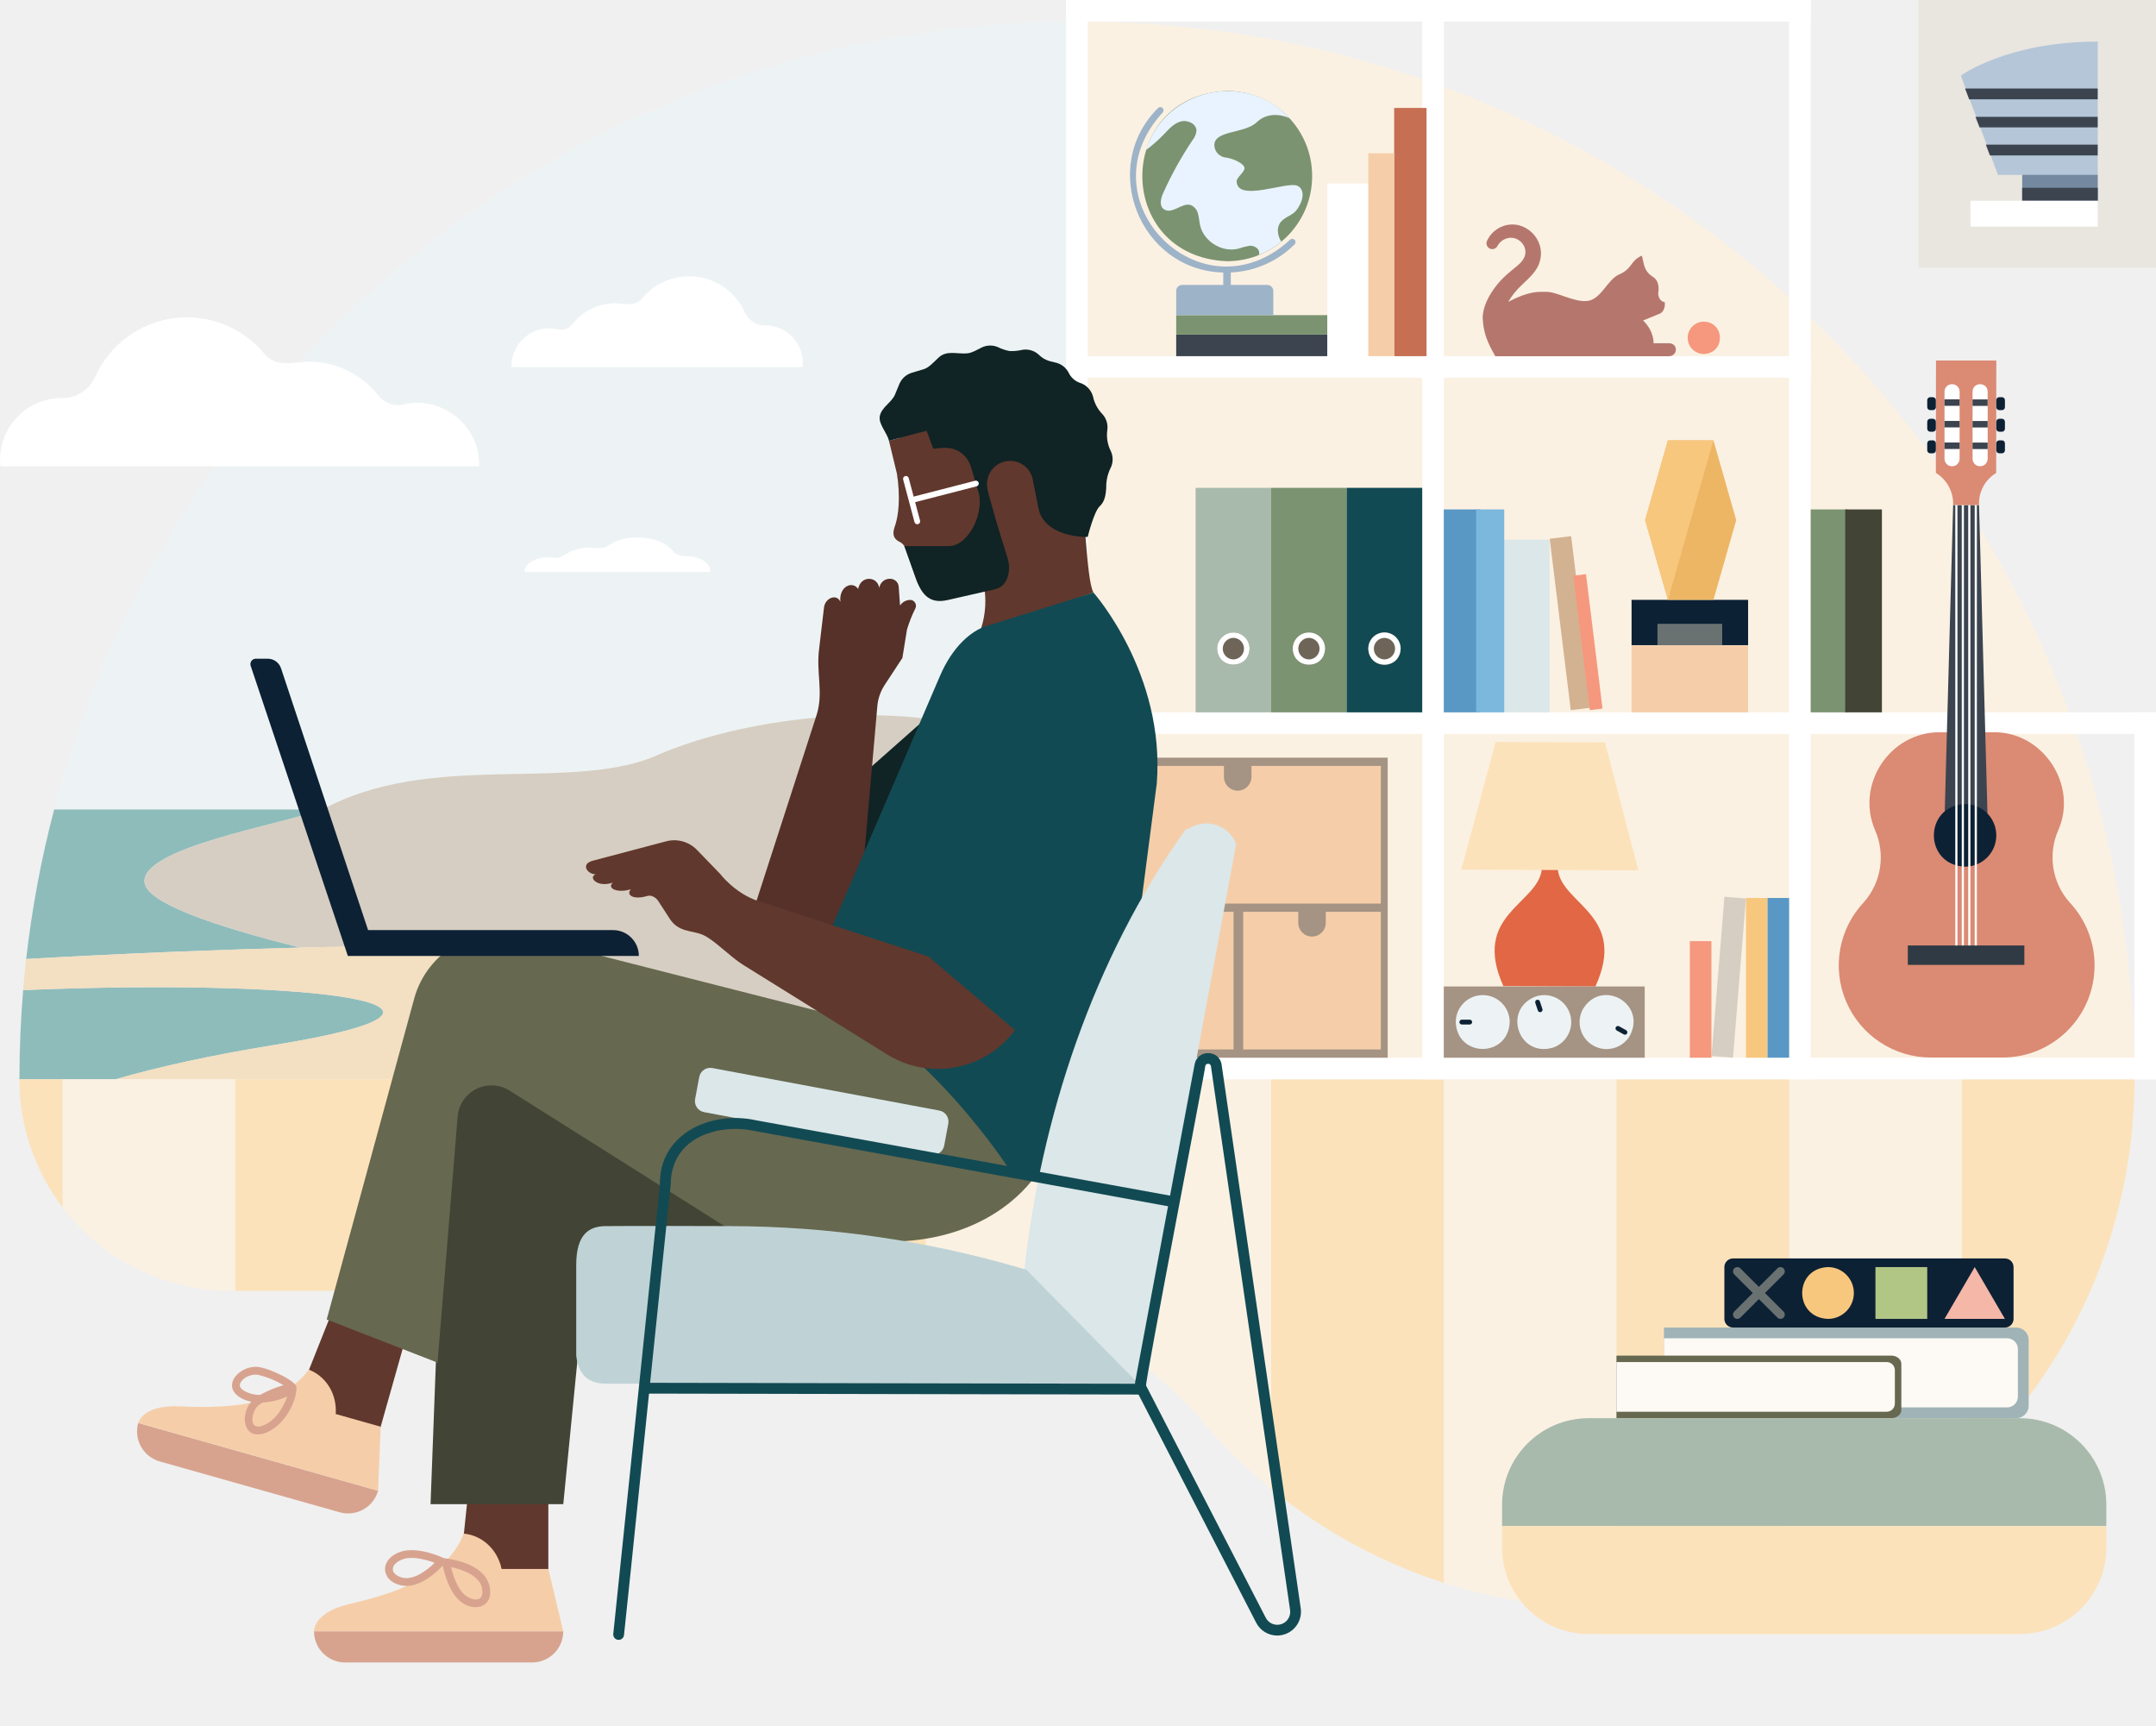
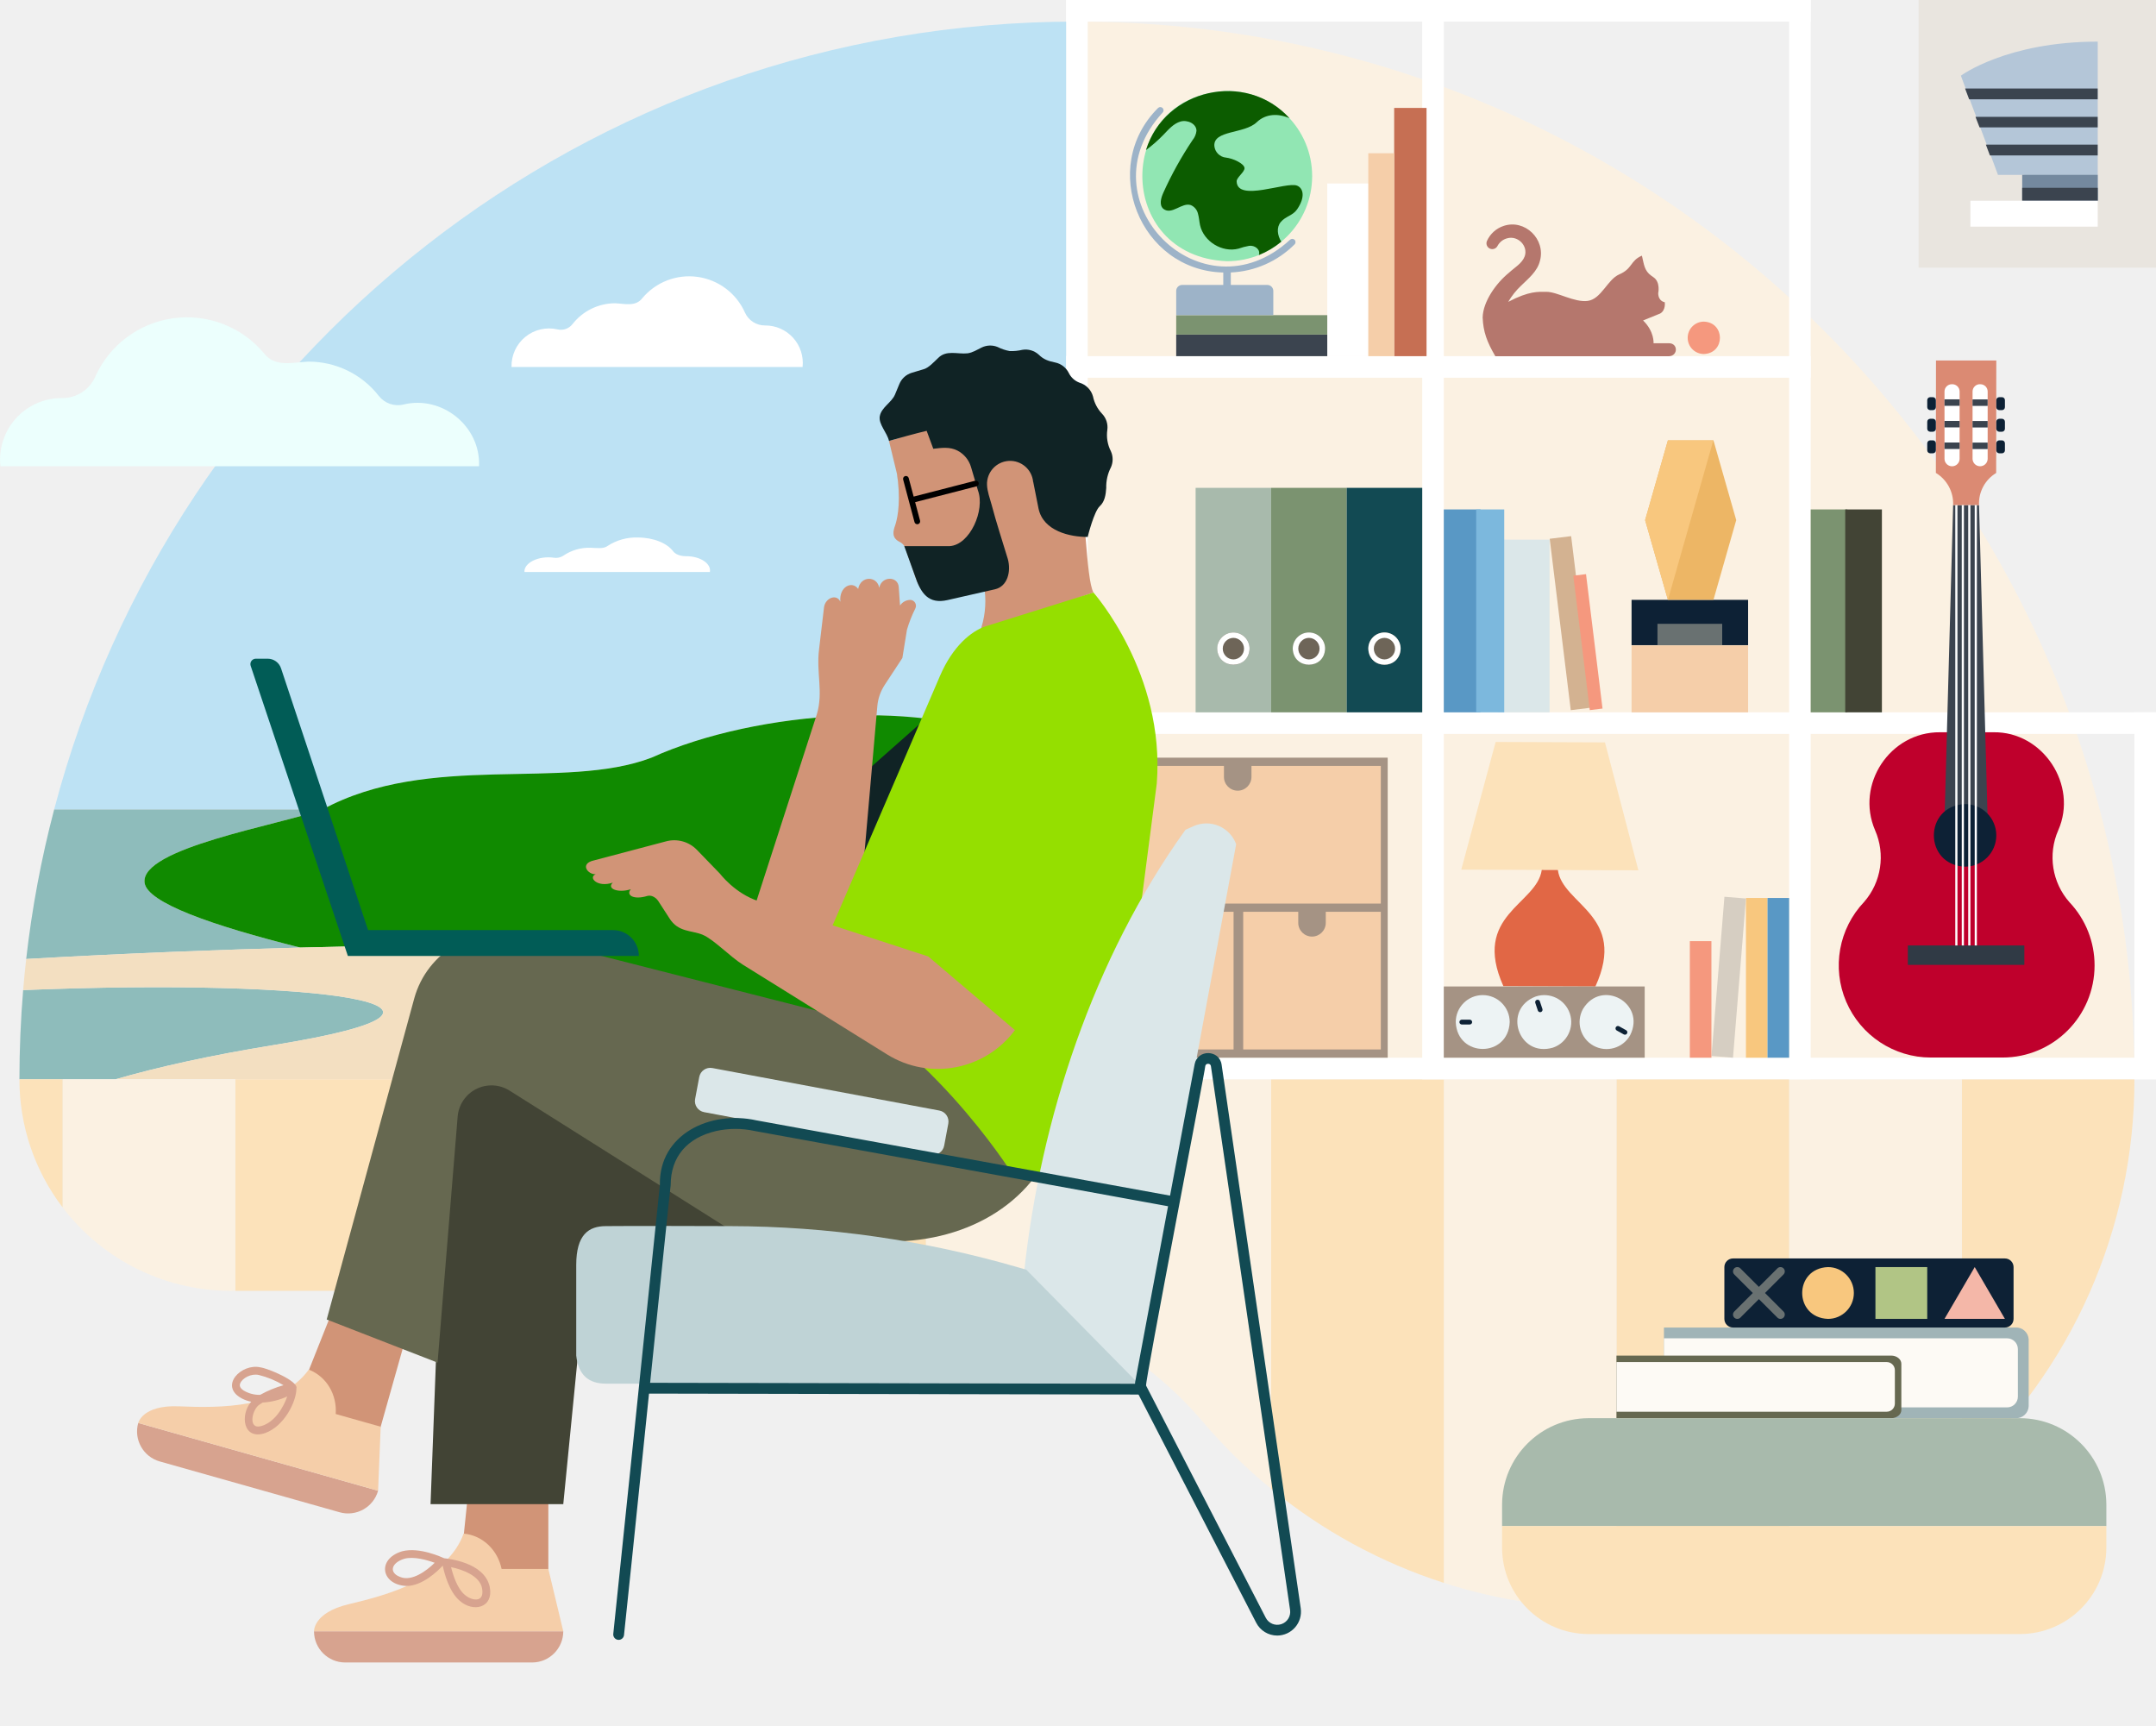
<svg xmlns="http://www.w3.org/2000/svg" id="hero-learning-home" width="850" height="680" viewBox="0 0 850 680">
  <g>
    <path d="M424.575,8.509c230.256,0,416.916,186.66,416.916,416.916H424.575Z" style="fill: #fbf1e2" />
    <g>
-       <path d="M127.148,319.069c42.009-22.775,95.185-7.22,129.716-20.427,42.682-19.237,111.264-22.79,141.455-5.811,0,0-.043,12.575-.4,26.238h26.652V8.509c-193.5,0-356.2,131.823-403.221,310.56Z" style="fill: #edf3f4" />
+       <path d="M127.148,319.069c42.009-22.775,95.185-7.22,129.716-20.427,42.682-19.237,111.264-22.79,141.455-5.811,0,0-.043,12.575-.4,26.238h26.652V8.509c-193.5,0-356.2,131.823-403.221,310.56Z" style="fill: #BDE2F4" />
      <path d="M9.127,390.266q-1.452,17.389-1.469,35.159H45.516c16.43-4.737,37-9.376,62.772-13.552C203.471,396.449,126.2,385.482,9.127,390.266Z" style="fill: #8ebcbb" />
      <path d="M57.007,348c-1.949-13.661,52.81-22.755,70.141-28.929H21.354a415.237,415.237,0,0,0-11.027,58.937c40.985-2.342,78.651-3.725,108.089-4.494C83.155,364.719,58.118,355.788,57.007,348Z" style="fill: #8ebcbb" />
-       <path d="M395.239,352.868l-34.478,64.049s-40.012-5.541-90.99-13.909c1.448,8.933-8.741,17.229-30.347,20.63-3.736.587-7.311,1.184-10.762,1.787H424.575V319.069H397.923C397.532,334.215,396.759,350.7,395.239,352.868Z" style="fill: #8ebcbb" />
-       <path d="M57.007,348c1.111,7.79,26.148,16.721,61.409,25.514,29.272-.764,50.41-.92,58.561-.806,59.884.844,90.532,16.351,92.794,30.3,50.978,8.368,90.99,13.909,90.99,13.909l34.478-64.049c2.53-1.486,3.191-56.9,3.08-60.037-30.382-17.1-99.283-13.258-141.455,5.812-34.525,13.205-87.715-2.347-129.716,20.427C109.817,325.243,55.058,334.337,57.007,348Z" style="fill: #d6cec2" />
+       <path d="M395.239,352.868l-34.478,64.049s-40.012-5.541-90.99-13.909c1.448,8.933-8.741,17.229-30.347,20.63-3.736.587-7.311,1.184-10.762,1.787H424.575V319.069H397.923C397.532,334.215,396.759,350.7,395.239,352.868Z" style="fill: #108a00" />
+       <path d="M57.007,348c1.111,7.79,26.148,16.721,61.409,25.514,29.272-.764,50.41-.92,58.561-.806,59.884.844,90.532,16.351,92.794,30.3,50.978,8.368,90.99,13.909,90.99,13.909l34.478-64.049c2.53-1.486,3.191-56.9,3.08-60.037-30.382-17.1-99.283-13.258-141.455,5.812-34.525,13.205-87.715-2.347-129.716,20.427C109.817,325.243,55.058,334.337,57.007,348Z" style="fill: #108a00" />
      <path d="M269.771,403.008c-2.262-13.951-32.91-29.458-92.794-30.3-8.151-.114-29.289.042-58.561.806-29.438.769-67.1,2.152-108.089,4.494q-.69,6.1-1.2,12.26c117.071-4.784,194.344,6.183,99.161,21.607-25.77,4.176-46.342,8.815-62.772,13.552H228.662c3.451-.6,7.026-1.2,10.762-1.787C261.03,420.237,271.219,411.941,269.771,403.008Z" style="fill: #f3dfc1" />
    </g>
    <g>
      <path d="M773.423,425.425V579.518a207.908,207.908,0,0,0,68.068-154.093Z" style="fill: #fce2ba" />
      <path d="M705.355,425.425V620.989a208.434,208.434,0,0,0,68.068-41.471V425.425Z" style="fill: #fbf1e2" />
      <path d="M637.287,633.83a207.849,207.849,0,0,0,68.068-12.841V425.425H637.287Z" style="fill: #fce2ba" />
      <path d="M569.219,425.425v198.5a208.229,208.229,0,0,0,68.068,9.909V425.425Z" style="fill: #fbf1e2" />
      <path d="M501.151,425.425V586.848a207.989,207.989,0,0,0,68.068,37.073v-198.5Z" style="fill: #fce2ba" />
      <path d="M433.083,425.425V526.9a145.8,145.8,0,0,1,41.046,33.437,209.767,209.767,0,0,0,27.022,26.512V425.425Z" style="fill: #fbf1e2" />
      <path d="M365.015,425.425v83.419A146.917,146.917,0,0,1,433.083,526.9V425.425Z" style="fill: #fbf1e2" />
      <path d="M296.947,425.425v83.384h65.489c.861,0,1.72.02,2.579.035V425.425Z" style="fill: #fce2ba" />
      <rect x="228.879" y="425.425" width="68.068" height="83.383" style="fill: #fbf1e2" />
      <rect x="160.811" y="425.425" width="68.068" height="83.383" style="fill: #fce2ba" />
      <rect x="92.743" y="425.425" width="68.068" height="83.383" style="fill: #fce2ba" />
      <path d="M24.675,425.425V475.9a83.426,83.426,0,0,0,68.068,32.905V425.425Z" style="fill: #fbf1e2" />
      <path d="M7.658,425.425h0A83.007,83.007,0,0,0,24.675,475.9V425.425Z" style="fill: #fce2ba" />
    </g>
    <g>
      <rect x="756.406" width="93.594" height="105.506" style="fill: #e9e5df" />
      <path d="M827.027,16.407V79.129H798.1V68.919H787.692c-4.643-12.676-9.972-26.429-14.614-39.094C773.078,29.825,791.152,16.407,827.027,16.407Z" style="fill: #b4c6d8" />
      <rect x="797.247" y="68.919" width="29.78" height="10.21" style="fill: #74899f" />
      <polygon points="827.007 57.007 827.007 61.261 784.52 61.261 782.926 57.007 827.007 57.007" style="fill: #3b444f" />
      <polygon points="827.007 46.055 827.007 50.2 780.432 50.2 778.828 46.055 827.007 46.055" style="fill: #3b444f" />
      <polygon points="827.007 34.885 827.007 39.139 776.334 39.139 774.73 34.885 827.007 34.885" style="fill: #3b444f" />
      <rect x="797.247" y="74.024" width="29.78" height="5.105" style="fill: #3b444f" />
      <rect x="776.827" y="79.129" width="50.2" height="10.21" style="fill: #fff" />
    </g>
    <g>
      <g>
        <rect x="420.32" y="416.917" width="429.68" height="8.509" style="fill: #fff" />
        <rect x="420.32" y="280.781" width="429.68" height="8.509" style="fill: #fff" />
        <rect x="420.32" y="140.39" width="293.544" height="8.509" style="fill: #fff" />
        <rect x="420.32" width="293.544" height="8.509" style="fill: #fff" />
      </g>
      <g>
        <rect x="211.862" y="208.458" width="425.425" height="8.509" transform="translate(637.287 -211.862) rotate(90)" style="fill: #fff" />
        <rect x="352.252" y="208.458" width="425.425" height="8.509" transform="translate(777.678 -352.252) rotate(90)" style="fill: #fff" />
        <rect x="496.897" y="208.458" width="425.425" height="8.509" transform="translate(922.322 -496.897) rotate(90)" style="fill: #fff" />
        <rect x="773.423" y="348.849" width="144.645" height="8.509" transform="translate(1198.849 -492.643) rotate(90)" style="fill: #fff" />
      </g>
    </g>
    <g>
      <g>
        <rect x="549.65" y="42.543" width="12.763" height="97.848" transform="translate(1112.062 182.933) rotate(180)" style="fill: #c66f53" />
        <rect x="523.273" y="72.322" width="20.42" height="68.068" transform="translate(1066.967 212.713) rotate(180)" style="fill: #fff" />
        <rect x="539.439" y="60.41" width="10.21" height="79.98" transform="translate(1089.089 200.801) rotate(180)" style="fill: #f5cea9" />
      </g>
      <g>
        <rect x="569.219" y="200.801" width="14.464" height="79.98" style="fill: #5998c5" />
        <rect x="590.49" y="212.713" width="20.42" height="68.068" style="fill: #dbe7e9" />
        <rect x="581.982" y="200.801" width="11.061" height="79.98" style="fill: #7cb8dd" />
        <rect x="615.09" y="211.597" width="8.509" height="68.068" transform="translate(-25.318 77.31) rotate(-7)" style="fill: #d3b291" />
        <rect x="623.504" y="226.417" width="5.055" height="53.385" transform="translate(-26.18 78.181) rotate(-7)" style="fill: #f5987e" />
      </g>
      <g>
        <rect x="463.714" y="131.882" width="59.56" height="8.509" transform="translate(986.987 272.272) rotate(180)" style="fill: #3b444f" />
        <rect x="463.714" y="124.224" width="59.56" height="7.658" transform="translate(986.987 256.106) rotate(180)" style="fill: #7b9370" />
      </g>
      <g>
        <rect x="643.243" y="236.442" width="45.946" height="17.868" transform="translate(1332.432 490.752) rotate(180)" style="fill: #0d2135" />
        <rect x="653.453" y="245.896" width="25.526" height="8.509" transform="translate(1332.432 500.3) rotate(180)" style="fill: #697171" />
        <path d="M675.528,173.574H657.566l-8.981,31.434,8.981,31.434h17.962l8.982-31.434Z" style="fill: #edb665" />
        <polygon points="657.566 173.574 648.585 205.008 657.566 236.442 657.582 236.442 675.479 173.574 657.566 173.574" style="fill: #f8c77e" />
      </g>
      <g>
-         <path d="M825.782,380.533a36.314,36.314,0,0,1-36.314,36.314H761.239a36.308,36.308,0,0,1-26.287-61.359,26.707,26.707,0,0,0,4.291-28.238c-7.771-18.058,5.853-38.754,25.608-38.615h21.006c19.577-.321,33.471,20.792,25.607,38.615a26.671,26.671,0,0,0,4.475,28.442A36.14,36.14,0,0,1,825.782,380.533Z" style="fill: #db8a73" />
+         <path d="M825.782,380.533a36.314,36.314,0,0,1-36.314,36.314H761.239a36.308,36.308,0,0,1-26.287-61.359,26.707,26.707,0,0,0,4.291-28.238c-7.771-18.058,5.853-38.754,25.608-38.615h21.006c19.577-.321,33.471,20.792,25.607,38.615a26.671,26.671,0,0,0,4.475,28.442A36.14,36.14,0,0,1,825.782,380.533Z" style="fill: #BF002C" />
        <path d="M810.613,327.139c-.019.039-.038.088-.057.127.019-.039.029-.088.048-.127Z" style="fill: #b57865" />
        <path d="M738.334,327.344c-.019-.039-.039-.087-.058-.126h.01C738.305,327.257,738.315,327.305,738.334,327.344Z" style="fill: #b57865" />
        <polygon points="783.634 323.323 766.617 323.323 770.02 199.099 780.23 199.099 783.634 323.323" style="fill: #3b444f" />
        <path d="M787.037,329.279A12.338,12.338,0,0,1,774.7,341.617c-16.366-.65-16.361-24.028,0-24.675A12.338,12.338,0,0,1,787.037,329.279Z" style="fill: #0d2135" />
        <rect x="752.152" y="372.673" width="45.946" height="7.656" style="fill: #303a45" />
        <g>
          <path d="M787.037,142.092l-.05,44.344A14.014,14.014,0,0,0,780.23,199.1H770.02a14.148,14.148,0,0,0-6.807-12.688l.048-44.319Z" style="fill: #db8a73" />
          <g>
            <path d="M780.764,151.451a2.888,2.888,0,0,0-3.086,2.87v26.593a2.98,2.98,0,0,0,5.956,0V154.321A2.87,2.87,0,0,0,780.764,151.451Z" style="fill: #fff" />
            <rect x="787.037" y="173.574" width="3.403" height="5.105" rx="1.17" transform="translate(1577.477 352.254) rotate(-180)" style="fill: #0d2135" />
            <rect x="777.678" y="174.425" width="5.956" height="2.552" transform="matrix(-1, 0, 0, -1, 1561.305, 351.431)" style="fill: #3b444f" />
            <rect x="787.037" y="165.065" width="3.403" height="5.105" rx="1.17" transform="translate(1577.477 335.237) rotate(-180)" style="fill: #0d2135" />
            <rect x="777.678" y="165.916" width="5.956" height="2.552" transform="matrix(-1, 0, 0, -1, 1561.305, 334.414)" style="fill: #3b444f" />
            <rect x="787.037" y="156.557" width="3.403" height="5.105" rx="1.17" transform="translate(1577.477 318.219) rotate(-180)" style="fill: #0d2135" />
            <rect x="777.678" y="157.408" width="5.956" height="2.552" transform="matrix(-1, 0, 0, -1, 1561.305, 317.397)" style="fill: #3b444f" />
          </g>
          <g>
            <path d="M769.486,151.451a2.89,2.89,0,0,1,3.087,2.87v26.593a2.979,2.979,0,0,1-5.955,0V154.321A2.87,2.87,0,0,1,769.486,151.451Z" style="fill: #fff" />
            <rect x="759.81" y="173.574" width="3.403" height="5.105" rx="1.17" style="fill: #0d2135" />
            <rect x="766.617" y="174.425" width="5.956" height="2.552" style="fill: #3b444f" />
            <rect x="759.81" y="165.065" width="3.403" height="5.105" rx="1.17" style="fill: #0d2135" />
            <rect x="766.617" y="165.916" width="5.956" height="2.552" style="fill: #3b444f" />
            <rect x="759.81" y="156.557" width="3.403" height="5.105" rx="1.17" style="fill: #0d2135" />
            <rect x="766.617" y="157.408" width="5.956" height="2.552" style="fill: #3b444f" />
          </g>
        </g>
        <g>
          <rect x="770.871" y="199.099" width="0.851" height="173.574" style="fill: #fff" />
          <rect x="773.423" y="199.099" width="0.851" height="173.574" style="fill: #fff" />
          <rect x="775.976" y="199.099" width="0.851" height="173.574" style="fill: #fff" />
          <rect x="778.529" y="199.099" width="0.851" height="173.574" style="fill: #fff" />
        </g>
      </g>
      <g>
        <g>
          <rect x="471.371" y="192.292" width="29.78" height="88.488" style="fill: #a8baac" />
          <g>
            <path d="M492.643,255.681a6.381,6.381,0,0,1-6.382,6.381c-8.447-.292-8.445-12.472,0-12.763A6.382,6.382,0,0,1,492.643,255.681Z" style="fill: #6e6558" />
            <path d="M486.261,251.426a4.255,4.255,0,0,1,0,8.509,4.255,4.255,0,0,1,0-8.509m0-2.127a6.381,6.381,0,0,0-6.381,6.382c.292,8.447,12.472,8.445,12.763,0a6.382,6.382,0,0,0-6.382-6.382Z" style="fill: #fff" />
          </g>
        </g>
        <g>
          <rect x="501.151" y="192.292" width="29.78" height="88.488" style="fill: #7b9370" />
          <g>
            <path d="M522.422,255.681a6.381,6.381,0,0,1-6.381,6.381c-8.447-.292-8.445-12.472,0-12.763A6.381,6.381,0,0,1,522.422,255.681Z" style="fill: #6e6558" />
            <path d="M516.041,251.426a4.255,4.255,0,0,1,0,8.509,4.255,4.255,0,0,1,0-8.509m0-2.127a6.381,6.381,0,0,0-6.381,6.382c.291,8.447,12.472,8.445,12.762,0a6.381,6.381,0,0,0-6.381-6.382Z" style="fill: #fff" />
          </g>
        </g>
        <g>
          <rect x="530.931" y="192.292" width="29.78" height="88.488" style="fill: #124a53" />
          <g>
            <path d="M552.2,255.681a6.381,6.381,0,0,1-6.381,6.381c-8.448-.292-8.445-12.472,0-12.763A6.381,6.381,0,0,1,552.2,255.681Z" style="fill: #6e6558" />
            <path d="M545.821,251.426a4.255,4.255,0,0,1,0,8.509,4.255,4.255,0,0,1,0-8.509m0-2.127a6.382,6.382,0,0,0-6.382,6.382c.292,8.447,12.473,8.445,12.763,0a6.381,6.381,0,0,0-6.381-6.382Z" style="fill: #fff" />
          </g>
        </g>
      </g>
      <rect x="713.864" y="200.801" width="14.464" height="79.98" style="fill: #7b9370" />
      <rect x="688.338" y="353.954" width="8.509" height="62.963" style="fill: #f8c77e" />
      <rect x="677.291" y="353.713" width="8.509" height="62.963" transform="translate(33.476 -53.992) rotate(4.651)" style="fill: #d6cec2" />
      <rect x="666.216" y="370.971" width="8.509" height="45.946" style="fill: #f5987e" />
      <rect x="696.847" y="353.954" width="8.509" height="62.963" style="fill: #5998c5" />
      <rect x="727.477" y="200.801" width="14.464" height="79.98" style="fill: #424435" />
      <g>
        <rect x="428.829" y="298.649" width="118.268" height="118.268" style="fill: #a59384" />
        <path d="M464.635,359.41v4.34a5.425,5.425,0,1,1-10.85,0v-4.34h-21.7v54.252h54.251V359.41Z" style="fill: #f5cea9;fill-rule: evenodd" />
        <path d="M522.684,359.41v4.34a5.425,5.425,0,1,1-10.85,0v-4.34h-21.7v54.252h54.252V359.41Z" style="fill: #f5cea9;fill-rule: evenodd" />
        <path d="M493.388,301.9v4.34a5.425,5.425,0,1,1-10.85,0V301.9H432.084v54.251h112.3V301.9Z" style="fill: #f5cea9;fill-rule: evenodd" />
      </g>
      <g>
        <polygon points="645.93 343.058 576.103 342.792 589.655 292.463 632.761 292.627 645.93 343.058" style="fill: #fce2ba" />
        <path d="M628.986,388.839,592.7,388.7c-12.614-28.117,13.22-32.129,15.133-45.79l6.361.024C616.011,356.61,641.814,360.82,628.986,388.839Z" style="fill: #e16745" />
      </g>
      <g>
        <polygon points="648.425 388.839 569.219 388.839 569.219 416.917 648.425 416.917 648.425 388.839 648.425 388.839" style="fill: #a59384;fill-rule: evenodd" />
        <path d="M584.556,392.24A10.643,10.643,0,0,1,595.2,402.877c-.576,14.113-20.7,14.113-21.276,0A10.642,10.642,0,0,1,584.556,392.24Z" style="fill: #edf3f4;fill-rule: evenodd" />
        <path d="M580.388,402.877a.958.958,0,0,0-.952-.952h-3.172a.952.952,0,0,0,0,1.9h3.172a.955.955,0,0,0,.952-.952Z" style="fill: #0d2135;fill-rule: evenodd" />
        <path d="M628.216,412.172a10.643,10.643,0,0,1-4.124-14.468c7.365-12.053,24.948-2.264,18.591,10.345a10.644,10.644,0,0,1-14.467,4.123Z" style="fill: #edf3f4;fill-rule: evenodd" />
        <path d="M637.029,404.9a.958.958,0,0,0,.368,1.294l2.773,1.543a.951.951,0,1,0,.925-1.663c-.791-.442-1.979-1.1-2.771-1.544a.959.959,0,0,0-1.295.37Z" style="fill: #0d2135;fill-rule: evenodd" />
        <path d="M618.908,399.5a10.641,10.641,0,0,1-6.706,13.466c-13.564,3.939-19.956-15.144-6.76-20.172a10.641,10.641,0,0,1,13.466,6.706Z" style="fill: #edf3f4;fill-rule: evenodd" />
        <path d="M607.5,398.927a.959.959,0,0,0,.6-1.206c-.288-.86-.721-2.147-1.008-3.008a.952.952,0,1,0-1.805.606l1.007,3.007a.961.961,0,0,0,1.206.6Z" style="fill: #0d2135;fill-rule: evenodd" />
      </g>
      <g>
        <path d="M466.084,112.312h33.547A2.371,2.371,0,0,1,502,114.683v9.541a0,0,0,0,1,0,0H463.714a0,0,0,0,1,0,0v-9.541A2.371,2.371,0,0,1,466.084,112.312Z" style="fill: #9db3c8" />
        <path d="M510.385,94.517a1.275,1.275,0,0,0-1.805,0C473.905,126.427,426.5,78.978,458.4,44.335a1.276,1.276,0,0,0-1.805-1.8c-23.534,23.394-7.149,64.086,25.676,64.885v5.262h2.971V107.4a37.887,37.887,0,0,0,25.144-11.082A1.274,1.274,0,0,0,510.385,94.517Z" style="fill: #9db3c8" />
        <g>
-           <path d="M517.317,69.4A33.562,33.562,0,0,0,483.755,35.84c-44.52,1.768-44.507,65.364,0,67.125A33.563,33.563,0,0,0,517.317,69.4Z" style="fill: #7b9370" />
-           <path d="M458.76,53.045c1.959-2.039,3.913-4.328,6.624-5.13s6.331.826,6.324,3.654a6.933,6.933,0,0,1-1.55,3.664A141.084,141.084,0,0,0,458.606,76.05c-.921,2.05-1.659,4.8.043,6.266,3.353,2.611,7.305-2.673,10.841-1.467a4.88,4.88,0,0,1,2.812,3.394c.434,1.464.486,3.014.816,4.505,1.426,6.452,8.752,10.932,15.145,9.261a25.894,25.894,0,0,1,4.2-1.108c2.133-.3,4.6,1.358,3.84,3.631a33.537,33.537,0,0,0,8.839-5.26c-1.516-2.437-2-5.623-.2-7.764,1.939-2.313,4.718-2.489,6.429-4.975,3.385-4.92,2.416-8.393,0-9.36-4.254-1.7-23.658,6.641-23.823-1.7-.032-1.583,3.315-3.749,3.092-5.318-.239-1.689-4.385-3.686-7.3-4.035a5.085,5.085,0,0,1-4.586-4.615c-.376-6.294,11.869-4.667,16.7-9.317,3.594-3.457,8.62-3.527,12.932-1.585C491.248,27.739,459.269,35,451.789,59.163A55.318,55.318,0,0,0,458.76,53.045Z" style="fill: #e8f3ff" />
+           <path d="M517.317,69.4A33.562,33.562,0,0,0,483.755,35.84c-44.52,1.768-44.507,65.364,0,67.125A33.563,33.563,0,0,0,517.317,69.4Z" style="fill: #91e6b3" />
+           <path d="M458.76,53.045c1.959-2.039,3.913-4.328,6.624-5.13s6.331.826,6.324,3.654a6.933,6.933,0,0,1-1.55,3.664A141.084,141.084,0,0,0,458.606,76.05c-.921,2.05-1.659,4.8.043,6.266,3.353,2.611,7.305-2.673,10.841-1.467a4.88,4.88,0,0,1,2.812,3.394c.434,1.464.486,3.014.816,4.505,1.426,6.452,8.752,10.932,15.145,9.261a25.894,25.894,0,0,1,4.2-1.108c2.133-.3,4.6,1.358,3.84,3.631a33.537,33.537,0,0,0,8.839-5.26c-1.516-2.437-2-5.623-.2-7.764,1.939-2.313,4.718-2.489,6.429-4.975,3.385-4.92,2.416-8.393,0-9.36-4.254-1.7-23.658,6.641-23.823-1.7-.032-1.583,3.315-3.749,3.092-5.318-.239-1.689-4.385-3.686-7.3-4.035a5.085,5.085,0,0,1-4.586-4.615c-.376-6.294,11.869-4.667,16.7-9.317,3.594-3.457,8.62-3.527,12.932-1.585C491.248,27.739,459.269,35,451.789,59.163A55.318,55.318,0,0,0,458.76,53.045Z" style="fill: #0c5c00" />
        </g>
      </g>
      <rect x="643.243" y="254.404" width="45.946" height="26.376" style="fill: #f5cea9" />
      <g>
        <path d="M584.535,125.161c.223,5.6,1.681,9.6,5.007,15.261h68.366c3.74-.1,3.733-5.221-.017-5.127H651.91s.367-4.64-4.128-8.98l6.759-2.743c2.282-1.332,1.786-4.452,1.786-4.452s-2.52-.248-2.58-3.563c0,0,.94-4.211-1.726-6.169l-.991-.7c-2.792-2-2.876-4.477-3.713-7.921-4.7,2.029-3.631,5.127-8.951,7.4-4.575,1.957-7.092,9.741-12.4,10.434s-11.988-3.572-16.252-3.572c-3.2,0-6.75-.436-15.1,3.956a28.77,28.77,0,0,1,5.066-6.374c2.869-2.82,6.457-5.609,7.469-9.895,2.252-8.446-5.973-16.419-14.27-13.689A10.95,10.95,0,0,0,586.2,95.05a2.3,2.3,0,0,0,4.144,1.973,6.043,6.043,0,0,1,3.956-3.118c4.184-1.123,8.245,3.073,6.81,7.135-1.045,2.808-3.963,4.388-6.186,6.451C589.869,111.591,584.678,118.8,584.535,125.161Z" style="fill: #b5776d" />
        <path d="M665.365,133.158a6.382,6.382,0,0,0,6.382,6.382c8.447-.292,8.445-12.473,0-12.763A6.381,6.381,0,0,0,665.365,133.158Z" style="fill: #f5987e" />
      </g>
    </g>
-     <path d="M188.867,183.776c.673-15.75-14.594-28.053-29.8-24.327a9.546,9.546,0,0,1-9.7-3.363,35.13,35.13,0,0,0-27.756-13.549c-6.12.265-13.174,2.4-17.536-3.29a39.619,39.619,0,0,0-66.527,9.259,14.124,14.124,0,0,1-13.078,8.4A24.281,24.281,0,0,0,.162,183.784h188.7Z" style="fill: #fff" />
+     <path d="M188.867,183.776c.673-15.75-14.594-28.053-29.8-24.327a9.546,9.546,0,0,1-9.7-3.363,35.13,35.13,0,0,0-27.756-13.549c-6.12.265-13.174,2.4-17.536-3.29a39.619,39.619,0,0,0-66.527,9.259,14.124,14.124,0,0,1-13.078,8.4A24.281,24.281,0,0,0,.162,183.784h188.7Z" style="fill: #ECFFFD" />
    <path d="M201.665,144.64a14.806,14.806,0,0,1,18.12-14.808,5.8,5.8,0,0,0,5.9-2.047,21.354,21.354,0,0,1,16.878-8.247c3.722.161,8.011,1.462,10.664-2a24.081,24.081,0,0,1,40.455,5.636,8.588,8.588,0,0,0,7.953,5.111,14.774,14.774,0,0,1,14.784,16.363H201.669Z" style="fill: #fff" />
    <path d="M206.765,225.474c-.261-3.653,5.654-6.5,11.543-5.641a5.282,5.282,0,0,0,3.758-.78,18.03,18.03,0,0,1,10.752-3.142c2.371.061,5.1.557,6.794-.763a20.641,20.641,0,0,1,11.763-3.286c6.246,0,11.619,2.232,14.008,5.433.9,1.2,2.866,1.957,5.066,1.947,5.584-.05,10.067,2.922,9.418,6.233h-73.1Z" style="fill: #fff" />
    <g>
      <g>
        <g>
          <g>
-             <polygon points="185.474 579.6 216.184 579.6 216.184 624.588 180.806 624.588 185.474 579.6" style="fill: #61382d" />
+             <polygon points="185.474 579.6 216.184 579.6 216.184 624.588 180.806 624.588 185.474 579.6" style="fill: #D19477" />
            <path d="M136.083,655.3h73.7a12.284,12.284,0,0,0,12.284-12.284H123.8A12.284,12.284,0,0,0,136.083,655.3Z" style="fill: #d7a38f" />
            <path d="M222.07,643.014H123.8s-.372-7.337,13.613-10.662c16.308-3.854,38.936-10.275,45.375-27.853,7.622.727,13.442,6.567,14.971,13.947h18.426Z" style="fill: #f5cea9" />
            <path d="M193.066,625.447c-2.151-9.795-16.707-11.035-17.955-11.233-.83-.347-9.726-4.542-16.576-2.742-10.107,3.058-8.259,13.212,1.683,13.673,6.335,0,12.368-5.9,14.331-8.018.57,2.751,2.447,10.21,6.629,13.793C186.526,635.733,194.714,633.839,193.066,625.447ZM157.7,621.571c-4.484-1.725-3.433-5.562,1.67-7.143,3.747-1.061,9.124.525,12.007,1.576C168.227,619.118,162.346,623.538,157.7,621.571Zm31.335,8.563c-1.2.7-3.6.387-5.858-1.546-2.967-2.541-4.618-7.887-5.342-10.869,4.338.895,11.276,3.34,12.214,8.3C190.273,627.206,190.44,629.32,189.034,630.134Z" style="fill: #d7a38f" />
          </g>
          <g>
-             <polygon points="131.088 516.637 160.641 524.986 148.41 568.28 114.364 558.661 131.088 516.637" style="fill: #61382d" />
+             <polygon points="131.088 516.637 160.641 524.986 148.41 568.28 114.364 558.661 131.088 516.637" style="fill: #D19477" />
            <path d="M62.976,576.055,133.9,596.093a12.284,12.284,0,0,0,15.161-8.481L54.5,560.894A12.283,12.283,0,0,0,62.976,576.055Z" style="fill: #d7a38f" />
            <path d="M149.065,587.612,54.5,560.894s1.637-7.162,16-6.558c16.741.724,40.263.7,51.239-14.469,7.136,2.773,11.149,9.975,10.615,17.492l17.732,5.01Z" style="fill: #f5cea9" />
            <path d="M116.871,547.21c.712-2.777-10.883-7.749-14.178-8.232-7.453-1.738-16.436,7.285-7.49,12.175a13.89,13.89,0,0,0,3.819,1.369c-4.46,5.179-3.206,15.28,5.479,12.36C112.066,562.179,116.869,552.534,116.871,547.21Zm-22.14-1.986c.841-2.023,4.281-3.922,7.291-3.248a35.155,35.155,0,0,1,9.748,4.029,43.072,43.072,0,0,0-9.221,3.81,12.114,12.114,0,0,1-6.5-1.721C94.065,546.823,94.566,545.62,94.731,545.224Zm8.115,16.932c-5.232,1.38-3.488-6.8-.413-8.595.357-.248.728-.485,1.1-.717a26.957,26.957,0,0,0,9.7-2.391C111.942,554.27,108.508,560.668,102.846,562.156Z" style="fill: #d7a38f" />
          </g>
          <g>
            <path d="M391.071,420.542c-12.142,54.987-37.259,63.309-62.614,64.159l-83-.487a13.94,13.94,0,0,0-14.015,13.514l-9.37,95.165H169.745l5.2-138.353c-1.732-25.972,2.428-70.424,2.428-70.424Z" style="fill: #424435;fill-rule: evenodd" />
            <path d="M163.288,393.654,128.8,520.108l43.711,17,7.918-96.985a13.382,13.382,0,0,1,20.475-10.232l93.029,58.648,54.584.772c30.42.981,59.009-13.662,68.4-42.613l4.254-45.521-59.134,7.4-155.676-39.62A35.159,35.159,0,0,0,163.288,393.654Z" style="fill: #666850;fill-rule: evenodd" />
          </g>
        </g>
        <polygon points="393.535 257.978 327.168 316.687 327.791 361.672 411.403 332.002 393.535 257.978" style="fill: #102325" />
-         <path d="M294.5,374.831a36.763,36.763,0,0,1,1.765-13.585l25.792-79.77c2.589-8.74-.313-16.313.863-25.595l1.955-16.539c.538-3.753,5.072-5.39,6.44-2.127-.623-6.059,4.747-8.422,7.014-5.062.957-5.316,7.5-5.187,8.307-.466.982-4.745,7.392-4.644,7.691-.291l.513,7.28a4.917,4.917,0,0,1,4.11-2.215,2.334,2.334,0,0,1,1.928,3.36,49.884,49.884,0,0,0-3.314,8.413l-1.806,11.134-6.966,10.608a18.135,18.135,0,0,0-2.907,8.373l-8.5,97.046Z" style="fill: #553129" />
-         <g>
-           <path d="M427.978,211.862c-.3-4.15,2.221-13.127,2.283-13.262h-.005s3.266-10.22,3.266-15.852a40.055,40.055,0,0,0-78.805-10.135l-4.239,1.175,3.14,12.955h0c.094.957.232,1.9.392,2.835h-.007c1.088,10.053-.484,15.791-1.162,17.721s-1.424,4.62,1.684,6.215a4.739,4.739,0,0,1,2.6,3.025l3.532,10.247c2.347,7.221,6.3,10.582,13.689,8.905,6.708-1.534,11.675-2.562,13.861-3.026a35.214,35.214,0,0,1-1.923,16.522l44.8-15.62C429.606,230.733,428.829,222.278,427.978,211.862Z" style="fill: #61382d" />
+         <path d="M294.5,374.831a36.763,36.763,0,0,1,1.765-13.585l25.792-79.77c2.589-8.74-.313-16.313.863-25.595l1.955-16.539c.538-3.753,5.072-5.39,6.44-2.127-.623-6.059,4.747-8.422,7.014-5.062.957-5.316,7.5-5.187,8.307-.466.982-4.745,7.392-4.644,7.691-.291l.513,7.28a4.917,4.917,0,0,1,4.11-2.215,2.334,2.334,0,0,1,1.928,3.36,49.884,49.884,0,0,0-3.314,8.413l-1.806,11.134-6.966,10.608a18.135,18.135,0,0,0-2.907,8.373l-8.5,97.046Z" style="fill: #D19477" />
+         <g>
+           <path d="M427.978,211.862c-.3-4.15,2.221-13.127,2.283-13.262h-.005s3.266-10.22,3.266-15.852a40.055,40.055,0,0,0-78.805-10.135l-4.239,1.175,3.14,12.955h0c.094.957.232,1.9.392,2.835h-.007c1.088,10.053-.484,15.791-1.162,17.721s-1.424,4.62,1.684,6.215a4.739,4.739,0,0,1,2.6,3.025l3.532,10.247c2.347,7.221,6.3,10.582,13.689,8.905,6.708-1.534,11.675-2.562,13.861-3.026a35.214,35.214,0,0,1-1.923,16.522l44.8-15.62C429.606,230.733,428.829,222.278,427.978,211.862Z" style="fill: #D19477" />
          <path d="M350.48,173.785c4.371-1.22,10.427-2.922,14.852-3.964l2.616,7.072c3.288-.366,6.49-.852,9.543.723a10.686,10.686,0,0,1,5.316,6.423l2.742,9.271c2.9,7.726-3.128,21.506-11.175,21.955H356.507l4.153,11.519c2.347,7.221,5.471,11.429,12.864,9.753l18.718-4.255c4.971-1.118,6.439-6.993,5.1-11.912-2.186-7.223-4.5-14.205-6.431-21.519-.684-2.479-1.7-5.206-1.784-7.791a9.113,9.113,0,0,1,18.185-1.1l.037-.007c.519,2.575,1.576,7.957,2.087,10.492,1.872,8.968,12.547,11.231,19.388,11.208.019-.161,2.468-10.022,4.747-12.107,2.01-1.839,2.384-4.6,2.559-7.176a16.806,16.806,0,0,1,1.882-8.228,7.7,7.7,0,0,0-.069-6.32,13.989,13.989,0,0,1-1.382-8.37,7.7,7.7,0,0,0-2.121-6.415,13.93,13.93,0,0,1-3.523-6.754,7.834,7.834,0,0,0-5.328-5.441,7.7,7.7,0,0,1-4.216-3.816A7.7,7.7,0,0,0,416,142.881c-2.585-.525-4.564-1.171-6.472-3.081a7.7,7.7,0,0,0-6.463-1.912,18.927,18.927,0,0,1-4.964.5,17.717,17.717,0,0,1-4.792-1.613,7.7,7.7,0,0,0-6.248.184c-1.793.861-3.617,2.062-5.625,2.312-4.006.42-8.373-1.457-11.62,1.893-1.553,1.421-3.738,3.953-5.886,4.439l-4.452,1.333a7.7,7.7,0,0,0-4.9,4.423l-1.745,4.2c-1.31,3.123-5.42,5.028-6,8.607C346.382,167.3,349.728,170.529,350.48,173.785Z" style="fill: #102325" />
-           <path d="M385.842,190.307a1.131,1.131,0,0,0-1.38-.815l-24.257,6.249-1.954-7.323a1.134,1.134,0,0,0-2.19.585l4.487,16.816a1.134,1.134,0,0,0,2.191-.585l-1.949-7.3,24.237-6.244A1.133,1.133,0,0,0,385.842,190.307Z" style="fill: #fff" />
-         </g>
-         <path d="M370.562,266.486c-20.536,47.917-52.769,122.523-52.769,122.523,46.371,18.549,80.831,73,80.831,73l13.613,2.127c23.067-22.286,32.534-62.7,35.736-93.168l8.083-62.112c3.4-43.394-24.967-75.294-24.967-75.294L388.43,246.917C382.971,248.82,375.667,254.575,370.562,266.486Z" style="fill: #124a53" />
-         <path d="M365.947,377l-66.941-21.8c-9.3-3.022-15.175-10.837-15.175-10.837l-9.08-9.375a12.431,12.431,0,0,0-12.1-3.37l-28.459,7.522c-5.715,1.244-2.565,5.574.67,5.471-3.1,1.2.6,5.393,6.753,3.293-2.594,2.344,2.083,4.247,7.108,2.6-2.044,2.219.9,4.378,6.576,2.626,2.626-.538,4.231,2.045,4.231,2.045l4.427,6.841c3.47,5.525,8.733,4.633,13.07,6.442s10.934,8.764,15.887,11.817l56.819,35.347a37.858,37.858,0,0,0,50.4-9.585Z" style="fill: #61382d" />
+           <path d="M385.842,190.307a1.131,1.131,0,0,0-1.38-.815l-24.257,6.249-1.954-7.323a1.134,1.134,0,0,0-2.19.585l4.487,16.816a1.134,1.134,0,0,0,2.191-.585l-1.949-7.3,24.237-6.244A1.133,1.133,0,0,0,385.842,190.307Z" style="fill: #000" />
+         </g>
+         <path d="M370.562,266.486c-20.536,47.917-52.769,122.523-52.769,122.523,46.371,18.549,80.831,73,80.831,73l13.613,2.127c23.067-22.286,32.534-62.7,35.736-93.168l8.083-62.112c3.4-43.394-24.967-75.294-24.967-75.294L388.43,246.917C382.971,248.82,375.667,254.575,370.562,266.486Z" style="fill: #95df00" />
+         <path d="M365.947,377l-66.941-21.8c-9.3-3.022-15.175-10.837-15.175-10.837l-9.08-9.375a12.431,12.431,0,0,0-12.1-3.37l-28.459,7.522c-5.715,1.244-2.565,5.574.67,5.471-3.1,1.2.6,5.393,6.753,3.293-2.594,2.344,2.083,4.247,7.108,2.6-2.044,2.219.9,4.378,6.576,2.626,2.626-.538,4.231,2.045,4.231,2.045l4.427,6.841c3.47,5.525,8.733,4.633,13.07,6.442s10.934,8.764,15.887,11.817l56.819,35.347a37.858,37.858,0,0,0,50.4-9.585Z" style="fill: #D19477" />
      </g>
      <g>
        <path d="M487.354,332.766,447.983,545.594l-44.22-44.221c6.449-60.069,27.165-123.6,63.62-174.313l3.2-1.422A12.461,12.461,0,0,1,487.354,332.766Z" style="fill: #dbe7e9" />
        <path d="M238.917,545.4H448.858l-44.22-44.9-2.806-.822A410.1,410.1,0,0,0,287.837,483.3c-37.827-.136-48.95,0-48.95,0-6.859,0-11.71,3.389-11.71,15.347v35.689C228.028,541.992,232.046,545.412,238.917,545.4Z" style="fill: #bfd3d6" />
        <rect x="274.011" y="429.215" width="99.895" height="17.688" rx="4.422" transform="translate(561.78 928.248) rotate(-169.397)" style="fill: #dbe7e9" />
        <g>
          <path d="M503.56,644.69a9.325,9.325,0,0,1-8.316-5.068l-47.17-91.476a5.394,5.394,0,0,1-.523-3.5L470.993,419.46c1.092-5.894,9.76-5.809,10.628.212l31.2,214.314A9.416,9.416,0,0,1,503.56,644.69ZM476.281,419.318a1.045,1.045,0,0,0-1.107.925c.132.879-23.958,125.2-23.329,125.933l47.18,91.5a5.1,5.1,0,0,0,9.584-3.073l-31.2-214.314v0A1.052,1.052,0,0,0,476.281,419.318Z" style="fill: #124a53" />
          <path d="M243.9,646.392a2.134,2.134,0,0,1-2.118-2.347l18.379-177c-.409-19.9,19.763-29.5,38.08-25.43l163.846,29.813a2.127,2.127,0,0,1-.761,4.186L297.436,445.788a35.162,35.162,0,0,0-15.057.015c-11.584,2.683-17.963,10.265-17.963,21.35-.161.111-18.265,177.178-18.4,177.331A2.127,2.127,0,0,1,243.9,646.392Z" style="fill: #124a53" />
          <rect x="350.624" y="449.875" width="4.254" height="194.995" transform="translate(-195.29 899.083) rotate(-89.891)" style="fill: #124a53" />
        </g>
      </g>
-       <path d="M105.555,259.643h-4.706a2.132,2.132,0,0,0-2.022,2.81L137.14,376.8H251.868a10.183,10.183,0,0,0-10.183-10.182H145.119l-34.33-103.209A5.518,5.518,0,0,0,105.555,259.643Z" style="fill: #0d2135;fill-rule: evenodd" />
+       <path d="M105.555,259.643h-4.706a2.132,2.132,0,0,0-2.022,2.81L137.14,376.8H251.868a10.183,10.183,0,0,0-10.183-10.182H145.119l-34.33-103.209A5.518,5.518,0,0,0,105.555,259.643Z" style="fill: #015c56;fill-rule: evenodd" />
    </g>
    <g>
      <path d="M794.638,523.273a4.936,4.936,0,0,1,5.162,4.673v26.39a4.936,4.936,0,0,1-5.162,4.673H656.006V523.273Z" style="fill: #a0b4b7;fill-rule: evenodd" />
      <path d="M660.252,527.528H795.546a0,0,0,0,1,0,0v27.227a0,0,0,0,1,0,0H660.252a4.246,4.246,0,0,1-4.246-4.246V531.774A4.246,4.246,0,0,1,660.252,527.528Z" transform="translate(1451.552 1082.282) rotate(180)" style="fill: #fdfaf5" />
    </g>
    <path d="M745.568,534.334c2.227,0,4.032,1.445,4.032,3.227v18.221c0,1.782-1.805,3.227-4.032,3.227H637.287V534.334Z" style="fill: #666850;fill-rule: evenodd" />
    <path d="M640.5,536.887H747.047a0,0,0,0,1,0,0v19.57a0,0,0,0,1,0,0H640.5a3.213,3.213,0,0,1-3.213-3.213V540.1A3.213,3.213,0,0,1,640.5,536.887Z" transform="translate(1384.334 1093.343) rotate(180)" style="fill: #fdfaf5" />
    <g>
      <rect x="679.83" y="496.046" width="114.014" height="27.227" rx="3.403" style="fill: #0d2135" />
      <rect x="739.389" y="499.449" width="20.42" height="20.42" style="fill: #b1c585" />
      <polygon points="766.617 519.87 778.529 499.449 790.44 519.87 766.617 519.87" style="fill: #f4b7a8" />
      <path d="M730.881,509.66a10.21,10.21,0,0,1-10.21,10.21c-13.544-.538-13.54-19.885,0-20.421A10.211,10.211,0,0,1,730.881,509.66Z" style="fill: #f8c77e" />
      <path d="M695.85,509.66l7.3-7.306a1.7,1.7,0,1,0-2.406-2.406l-7.306,7.305-7.3-7.305a1.7,1.7,0,1,0-2.406,2.406l7.305,7.306-7.305,7.305a1.7,1.7,0,1,0,2.406,2.406l7.3-7.3,7.306,7.3a1.7,1.7,0,0,0,2.406-2.406Z" style="fill: #697171" />
    </g>
    <g>
      <path d="M830.43,593.043A34.134,34.134,0,0,0,796.4,559.009H626.226a34.134,34.134,0,0,0-34.034,34.034v8.509H830.43Z" style="fill: #a8baac" />
      <path d="M592.192,601.552v8.508a34.134,34.134,0,0,0,34.034,34.034H796.4A34.134,34.134,0,0,0,830.43,610.06v-8.508Z" style="fill: #fce2ba" />
    </g>
  </g>
</svg>
